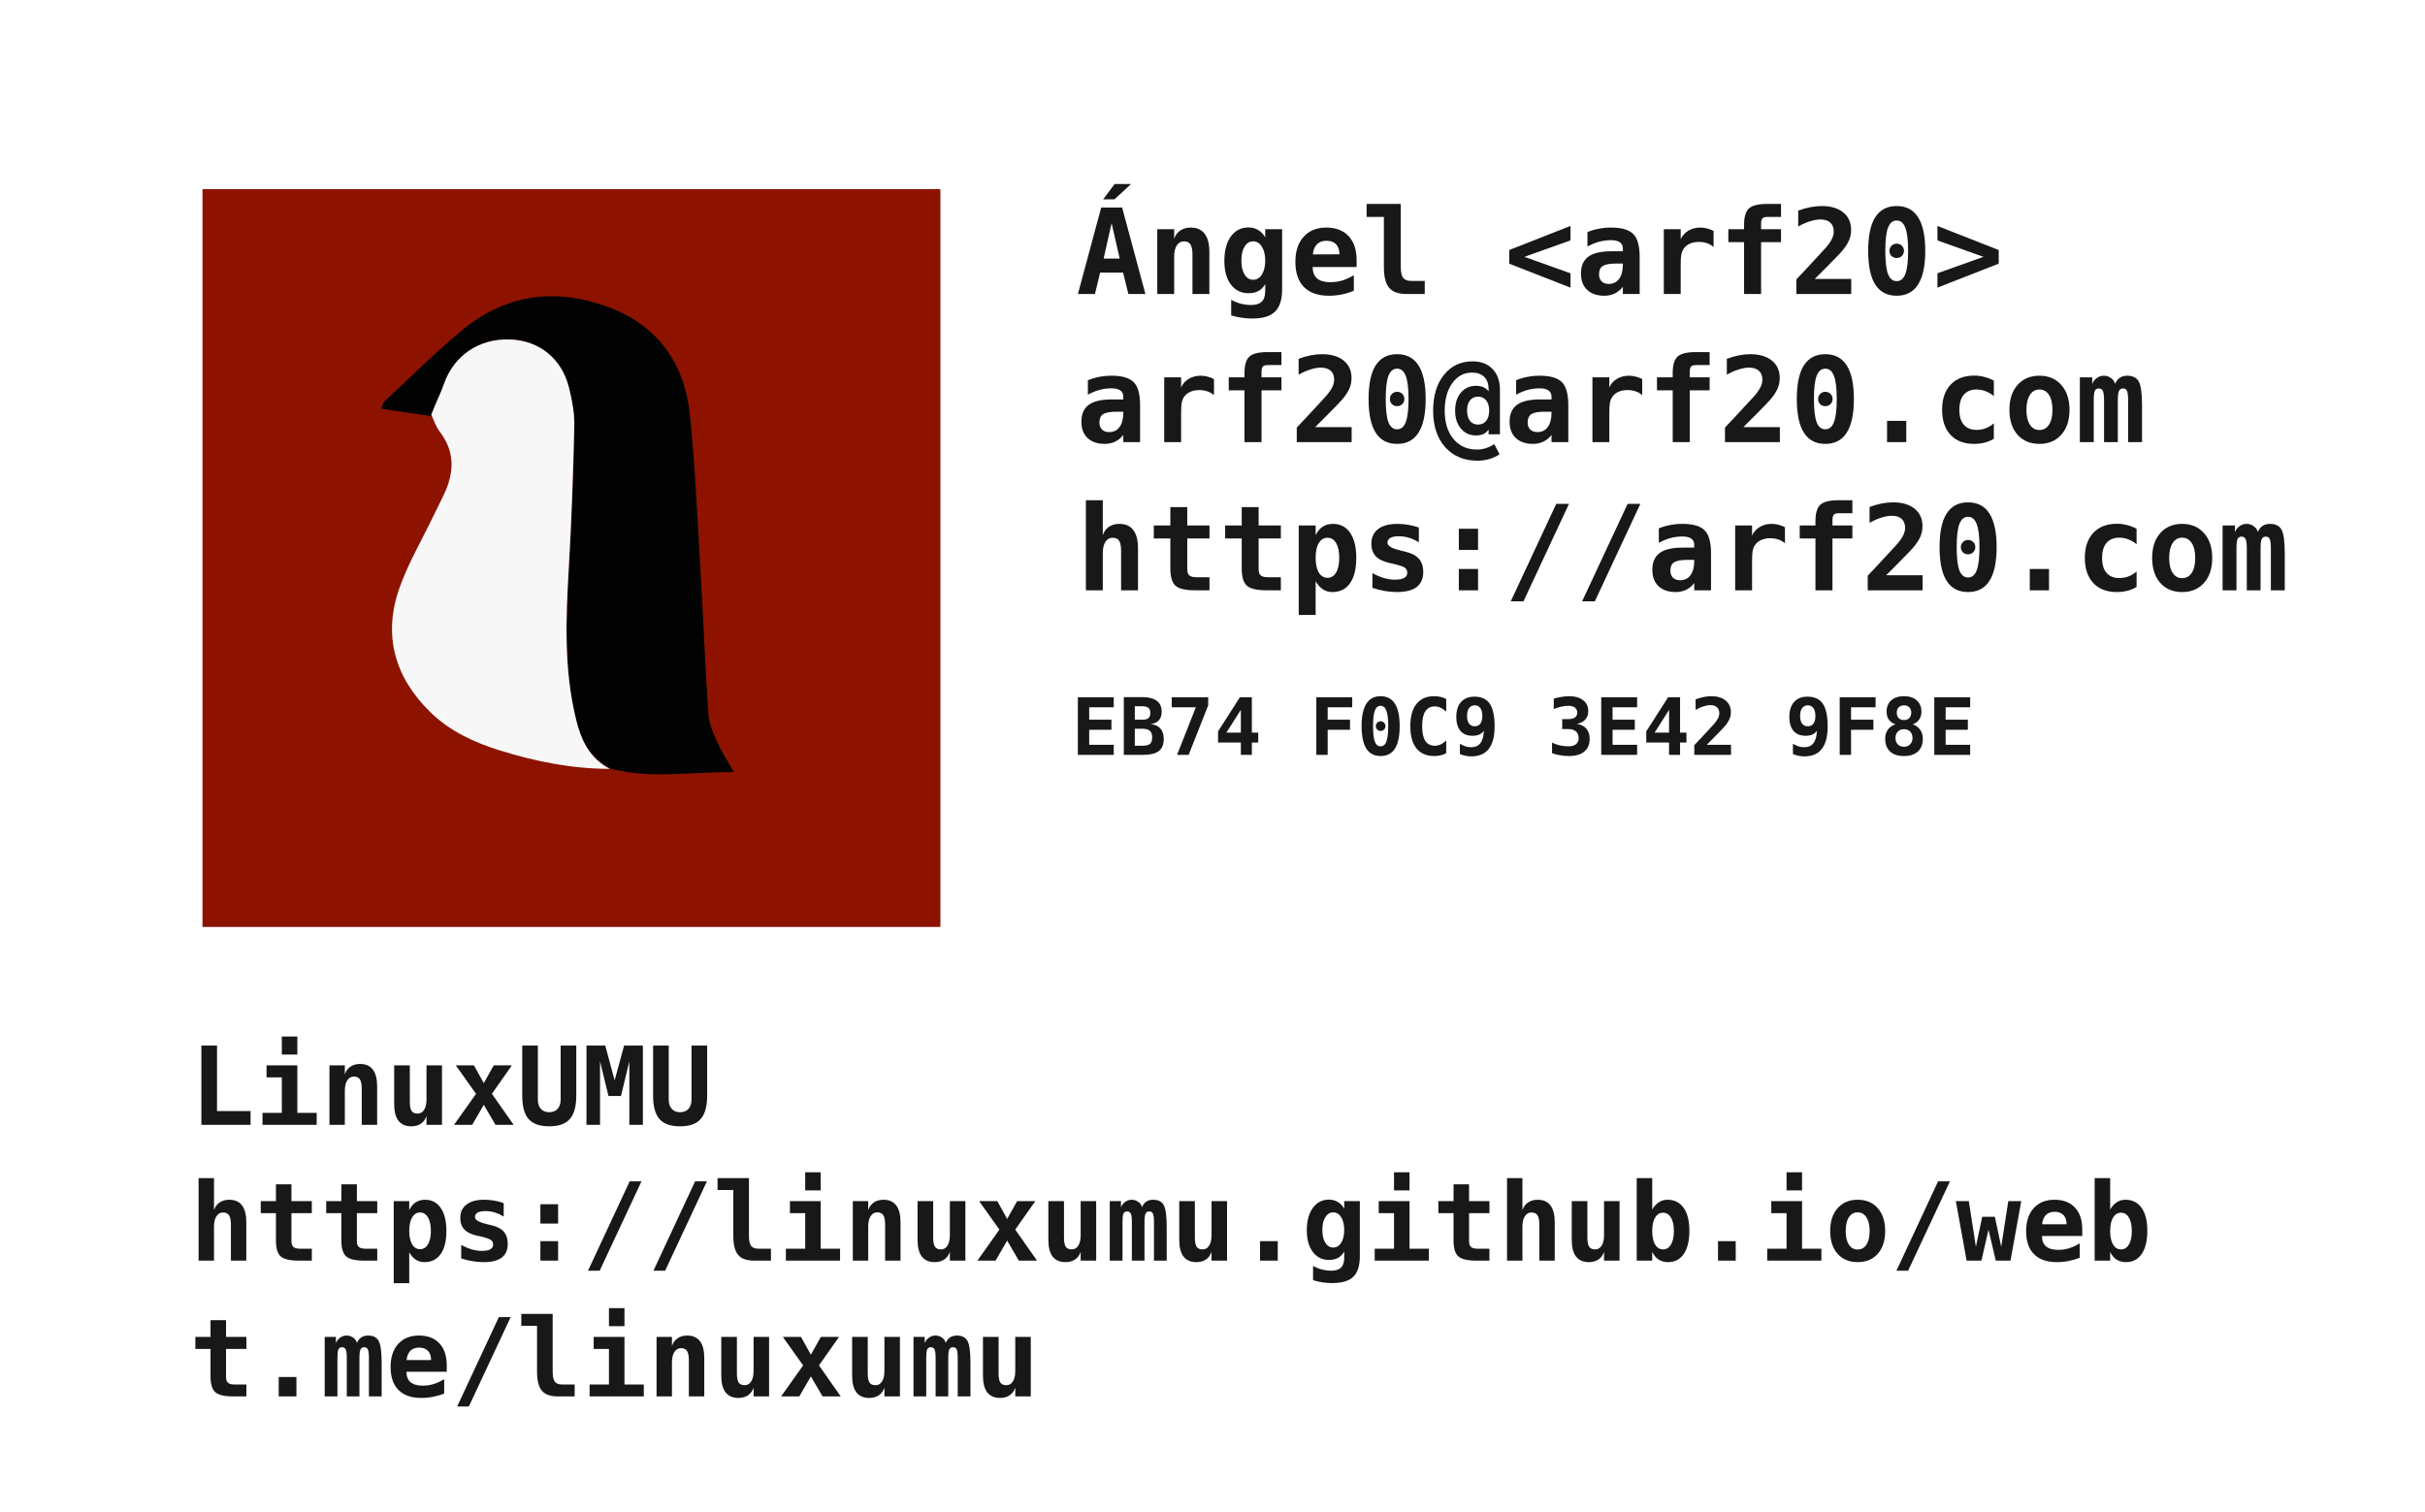
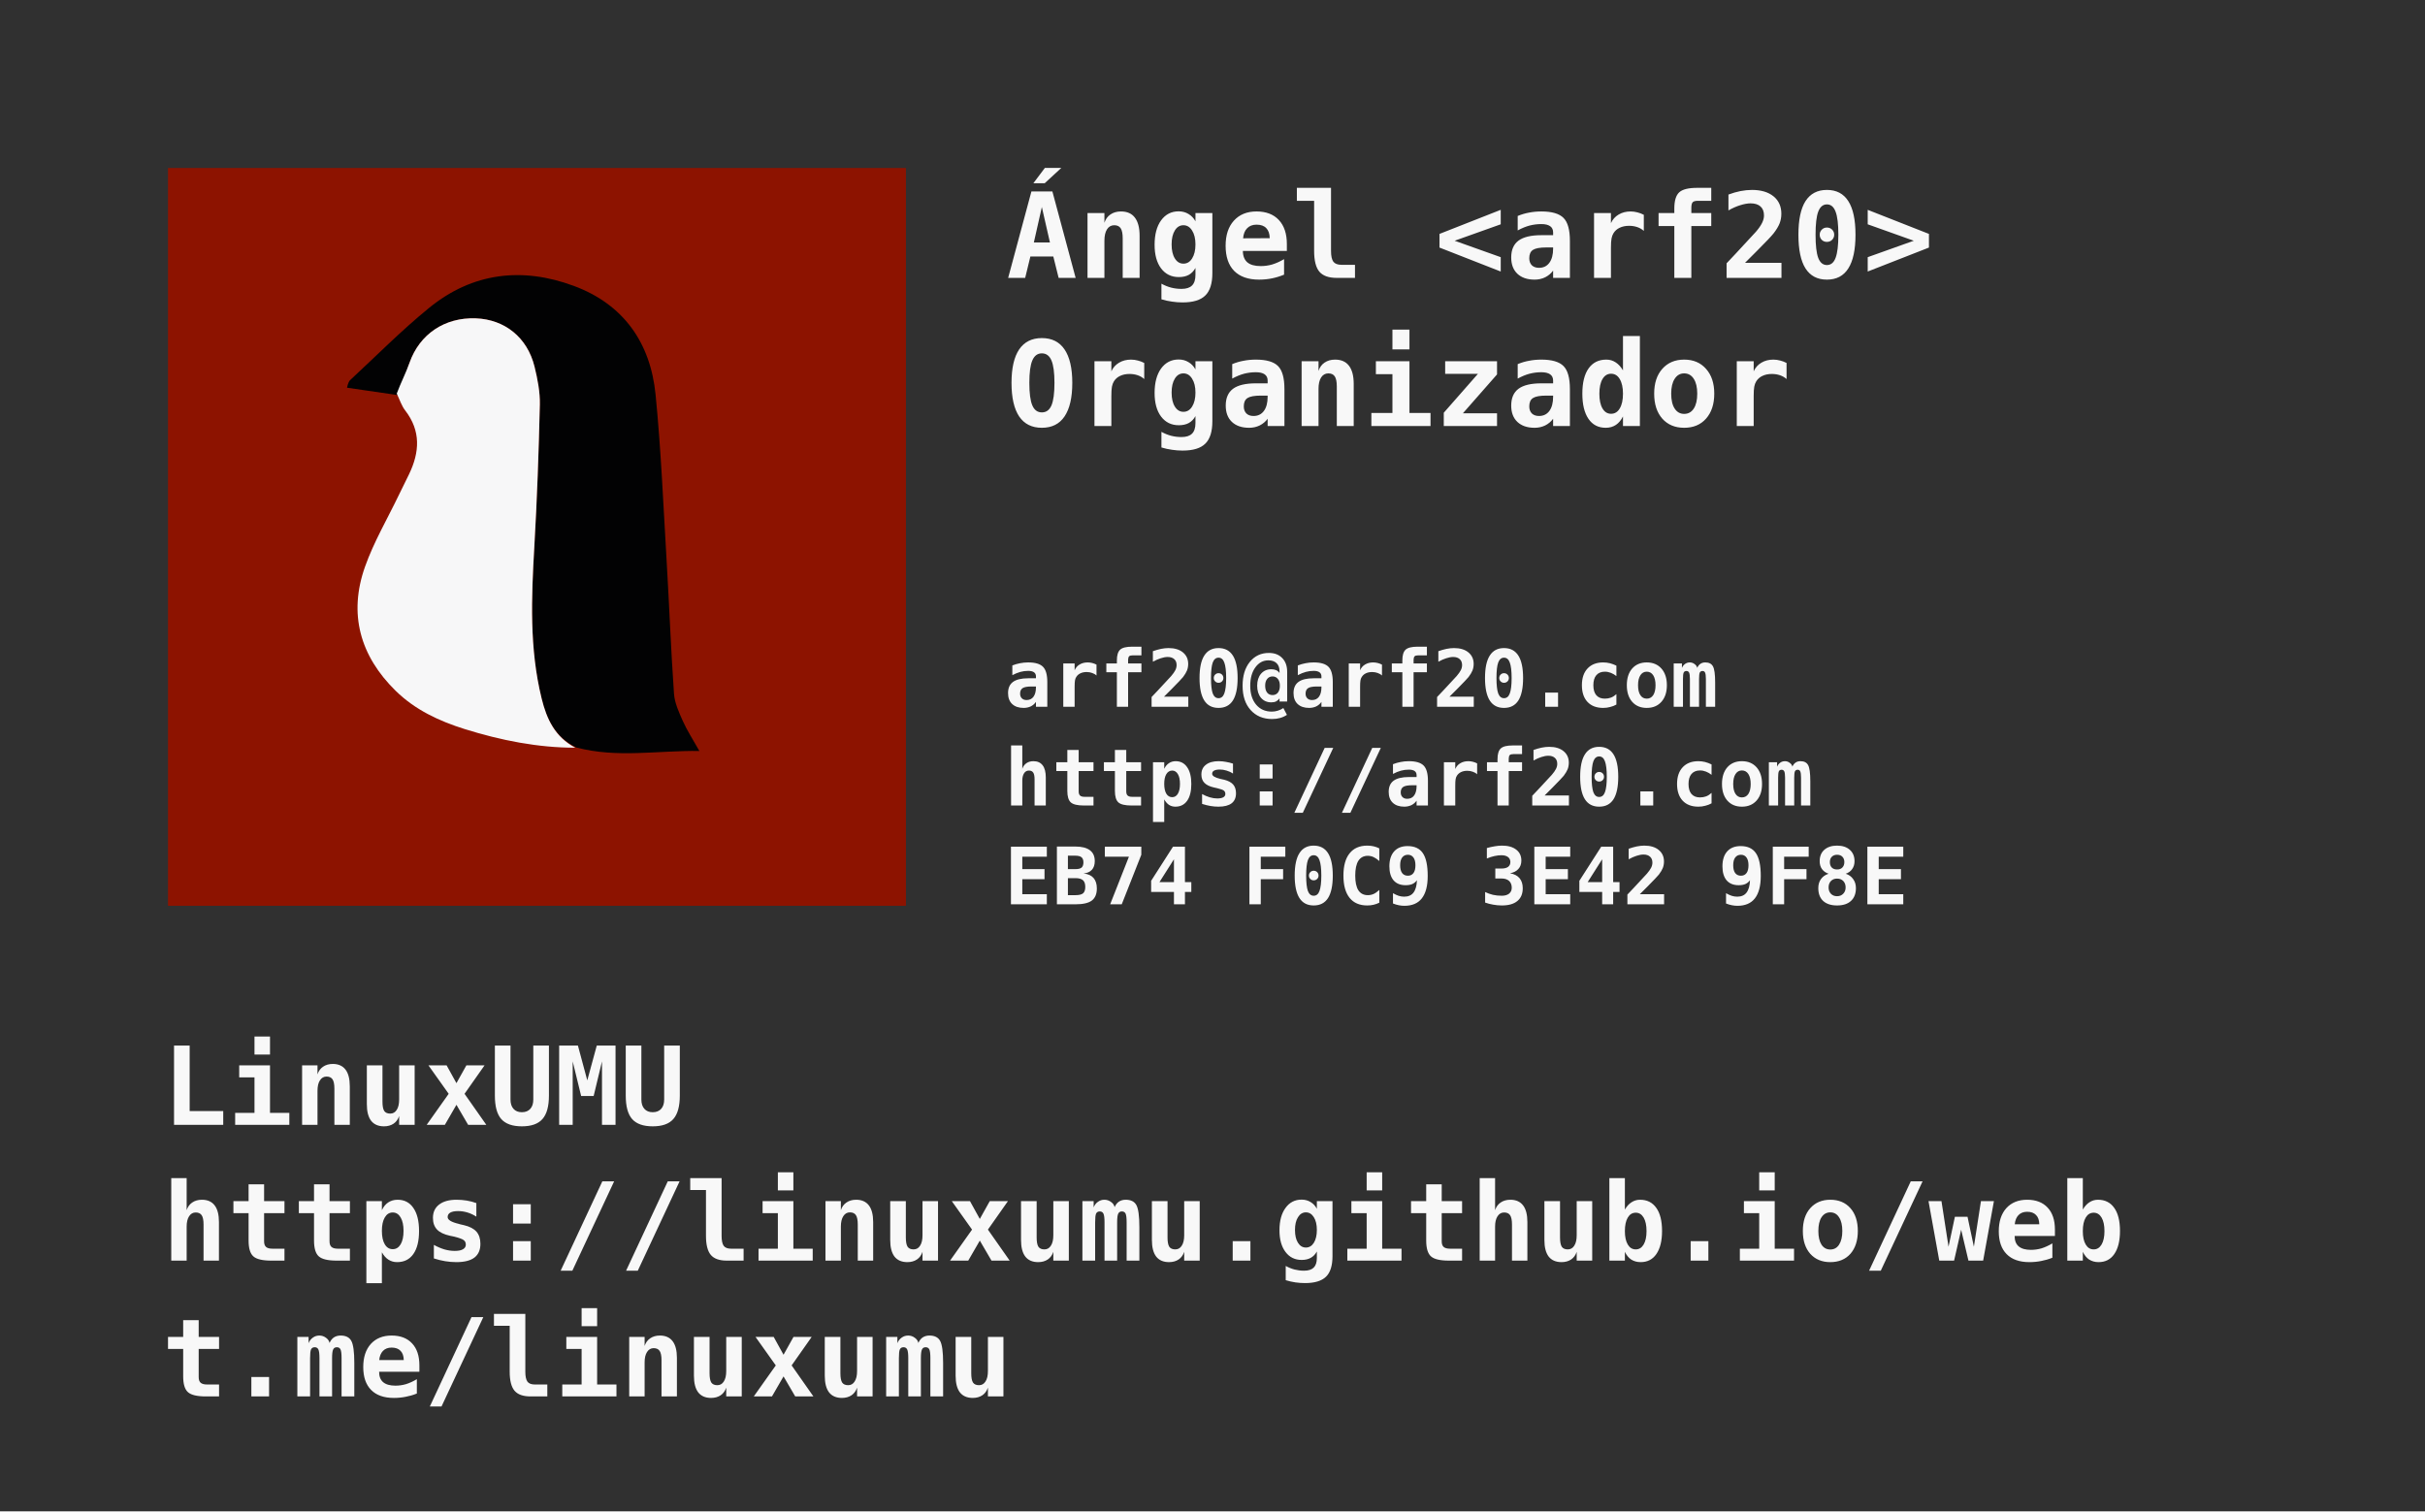
<svg xmlns="http://www.w3.org/2000/svg" width="86.6mm" height="53.98mm" viewBox="0 0 86.6 53.98" id="SVGRoot" version="1.1" xml:space="preserve">
  <defs id="defs1">
-     <rect x="145.479" y="98.99" width="168.352" height="26.139" id="rect4" />
+     <rect x="145.479" y="98.99" width="182.704" height="48.983" id="rect4" />
    <rect x="27.331" y="142.769" width="301.733" height="65.153" id="rect3" />
-     <rect x="145.22" y="25.532" width="164.722" height="152.896" id="rect2" />
+     <rect x="145.22" y="25.532" width="161.458" height="46.836" id="rect2" />
  </defs>
+   <rect style="fill:#303030;stroke:#f8f8f8;stroke-width:0;stroke-dasharray:none;fill-opacity:1" id="rect5" width="86.6" height="53.98" x="0" y="0" />
  <g id="layer1">
-     <g id="g1" transform="matrix(0.1743056,0,0,0.1743056,7.231297,6.755325)">
+     <g id="g1" transform="matrix(0.1743056,0,0,0.1743056,6,6)">
      <rect style="fill:#8d1300;fill-opacity:1;stroke-width:0.007" id="rect1" width="151.181" height="151.181" x="0" y="0" />
      <path fill="#020203" opacity="1" stroke="none" d="M 47.085,46.538 36.674,45.023 c 0.173,-0.874 0.45,-1.38 0.595,-1.514 5.385,-4.985 10.559,-10.233 16.239,-14.857 8.886,-7.234 19.058,-8.421 29.657,-4.482 10.182,3.784 15.671,11.646 16.723,22.233 1.124,11.309 1.589,22.686 2.264,34.038 0.54,9.087 0.878,18.187 1.511,27.267 0.133,1.913 1.017,3.827 1.816,5.625 0.839,1.889 1.991,3.639 3.385,6.125 -8.744,-0.112 -16.8,1.492 -25.21,-0.709 -4.377,-2.166 -6.064,-5.806 -7.107,-10.045 -2.532,-10.285 -2.096,-20.662 -1.495,-31.092 0.559,-9.695 0.906,-19.405 1.13,-29.113 0.06,-2.588 -0.462,-5.247 -1.086,-7.783 -1.472,-5.988 -6.098,-9.686 -12.026,-9.908 -6.395,-0.239 -11.527,3.253 -13.584,9.082 -0.743,2.107 -1.492,4.6 -2.399,6.649 z" id="path3" style="stroke-width:0.526" />
      <path fill="#f7f7f8" opacity="1" stroke="none" d="m 46.864,46.222 c 0.832,-2.227 1.877,-4.227 2.62,-6.333 2.057,-5.83 7.189,-9.322 13.584,-9.082 5.928,0.222 10.554,3.92 12.026,9.908 0.623,2.536 1.145,5.195 1.086,7.783 -0.224,9.708 -0.571,19.418 -1.13,29.113 -0.601,10.431 -1.036,20.807 1.495,31.092 1.043,4.239 2.731,7.879 6.9,10.088 -7.647,0.002 -15.234,-1.494 -22.674,-3.824 -5.23,-1.638 -10.157,-3.942 -14.112,-7.818 -7.295,-7.147 -9.734,-15.753 -6.298,-25.446 1.801,-5.081 4.587,-9.813 6.935,-14.7 0.682,-1.42 1.397,-2.825 2.081,-4.244 2.174,-4.506 2.47,-8.871 -0.791,-13.083 -0.734,-0.949 -1.109,-2.176 -1.724,-3.454 z" id="path4" style="stroke-width:0.526" />
    </g>
-     <text xml:space="preserve" transform="scale(0.2645833)" id="text1" style="font-weight:bold;font-size:16px;font-family:Monospace;-inkscape-font-specification:'Monospace Bold';text-align:start;writing-mode:lr-tb;direction:ltr;white-space:pre;shape-inside:url(#rect2);fill:#181818;fill-opacity:1;stroke-width:0.472" x="-27.107" y="0">
-       <tspan x="145.221" y="39.688" id="tspan1">Ángel &lt;arf20&gt;
+     <text xml:space="preserve" transform="matrix(0.2645833,0,0,0.2645833,-2.49119,-0.5753092)" id="text1" style="font-weight:bold;font-size:16px;font-family:Monospace;-inkscape-font-specification:'Monospace Bold';text-align:start;writing-mode:lr-tb;direction:ltr;white-space:pre;shape-inside:url(#rect2);display:inline;fill:#f8f8f8;fill-opacity:1;stroke-width:0.472" x="-27.107" y="0">
+       <tspan x="145.221" y="39.688" id="tspan2">Ángel &lt;arf20&gt;
</tspan>
-       <tspan x="145.221" y="59.688" id="tspan5">arf20@arf20.com
+       <tspan x="145.221" y="59.688" id="tspan3">Organizador
</tspan>
-       <tspan x="145.221" y="79.688" id="tspan6">https://arf20.com
+       <tspan x="145.221" y="79.688" id="tspan4">
</tspan>
    </text>
-     <text xml:space="preserve" transform="matrix(0.2645833,0,0,0.2645833,-0.4648741,-1.032746)" id="text2" style="font-weight:bold;font-size:14.667px;font-family:Monospace;-inkscape-font-specification:'Monospace Bold';text-align:start;writing-mode:lr-tb;direction:ltr;white-space:pre;shape-inside:url(#rect3);fill:#181818;fill-opacity:1;stroke-width:0.472">
-       <tspan x="27.33" y="155.746" id="tspan7">LinuxUMU
+     <text xml:space="preserve" transform="matrix(0.2645833,0,0,0.2645833,-1.441406,-1.032746)" id="text2" style="font-weight:bold;font-size:14.667px;font-family:Monospace;-inkscape-font-specification:'Monospace Bold';text-align:start;writing-mode:lr-tb;direction:ltr;white-space:pre;shape-inside:url(#rect3);display:inline;fill:#f8f8f8;fill-opacity:1;stroke-width:0.472">
+       <tspan x="27.33" y="155.746" id="tspan5">LinuxUMU
</tspan>
-       <tspan x="27.33" y="174.079" id="tspan8">https://linuxumu.github.io/web
+       <tspan x="27.33" y="174.079" id="tspan6">https://linuxumu.github.io/web
</tspan>
-       <tspan x="27.33" y="192.413" id="tspan9">t.me/linuxumu</tspan>
+       <tspan x="27.33" y="192.413" id="tspan11">t.me/linuxumu</tspan>
    </text>
-     <text xml:space="preserve" transform="matrix(0.2645833,0,0,0.2645833,-0.2315111,-1.726882)" id="text3" style="font-weight:bold;font-size:10.667px;font-family:Monospace;-inkscape-font-specification:'Monospace Bold';text-align:start;writing-mode:lr-tb;direction:ltr;white-space:pre;shape-inside:url(#rect4);fill:#181818;fill-opacity:1;stroke-width:0.472">
-       <tspan x="145.479" y="108.428" id="tspan10">EB74 F0C9 3E42 9F8E</tspan>
+     <text xml:space="preserve" transform="matrix(0.2645833,0,0,0.2645833,-2.620726,-3.445784)" id="text3" style="font-weight:bold;font-size:10.667px;font-family:Monospace;-inkscape-font-specification:'Monospace Bold';text-align:start;writing-mode:lr-tb;direction:ltr;white-space:pre;shape-inside:url(#rect4);display:inline;fill:#f8f8f8;fill-opacity:1;stroke-width:0.472">
+       <tspan x="145.479" y="108.428" id="tspan12">arf20@arf20.com
+ </tspan>
+       <tspan x="145.479" y="121.761" id="tspan13">https://arf20.com
+ </tspan>
+       <tspan x="145.479" y="135.095" id="tspan14">EB74 F0C9 3E42 9F8E</tspan>
    </text>
  </g>
</svg>
